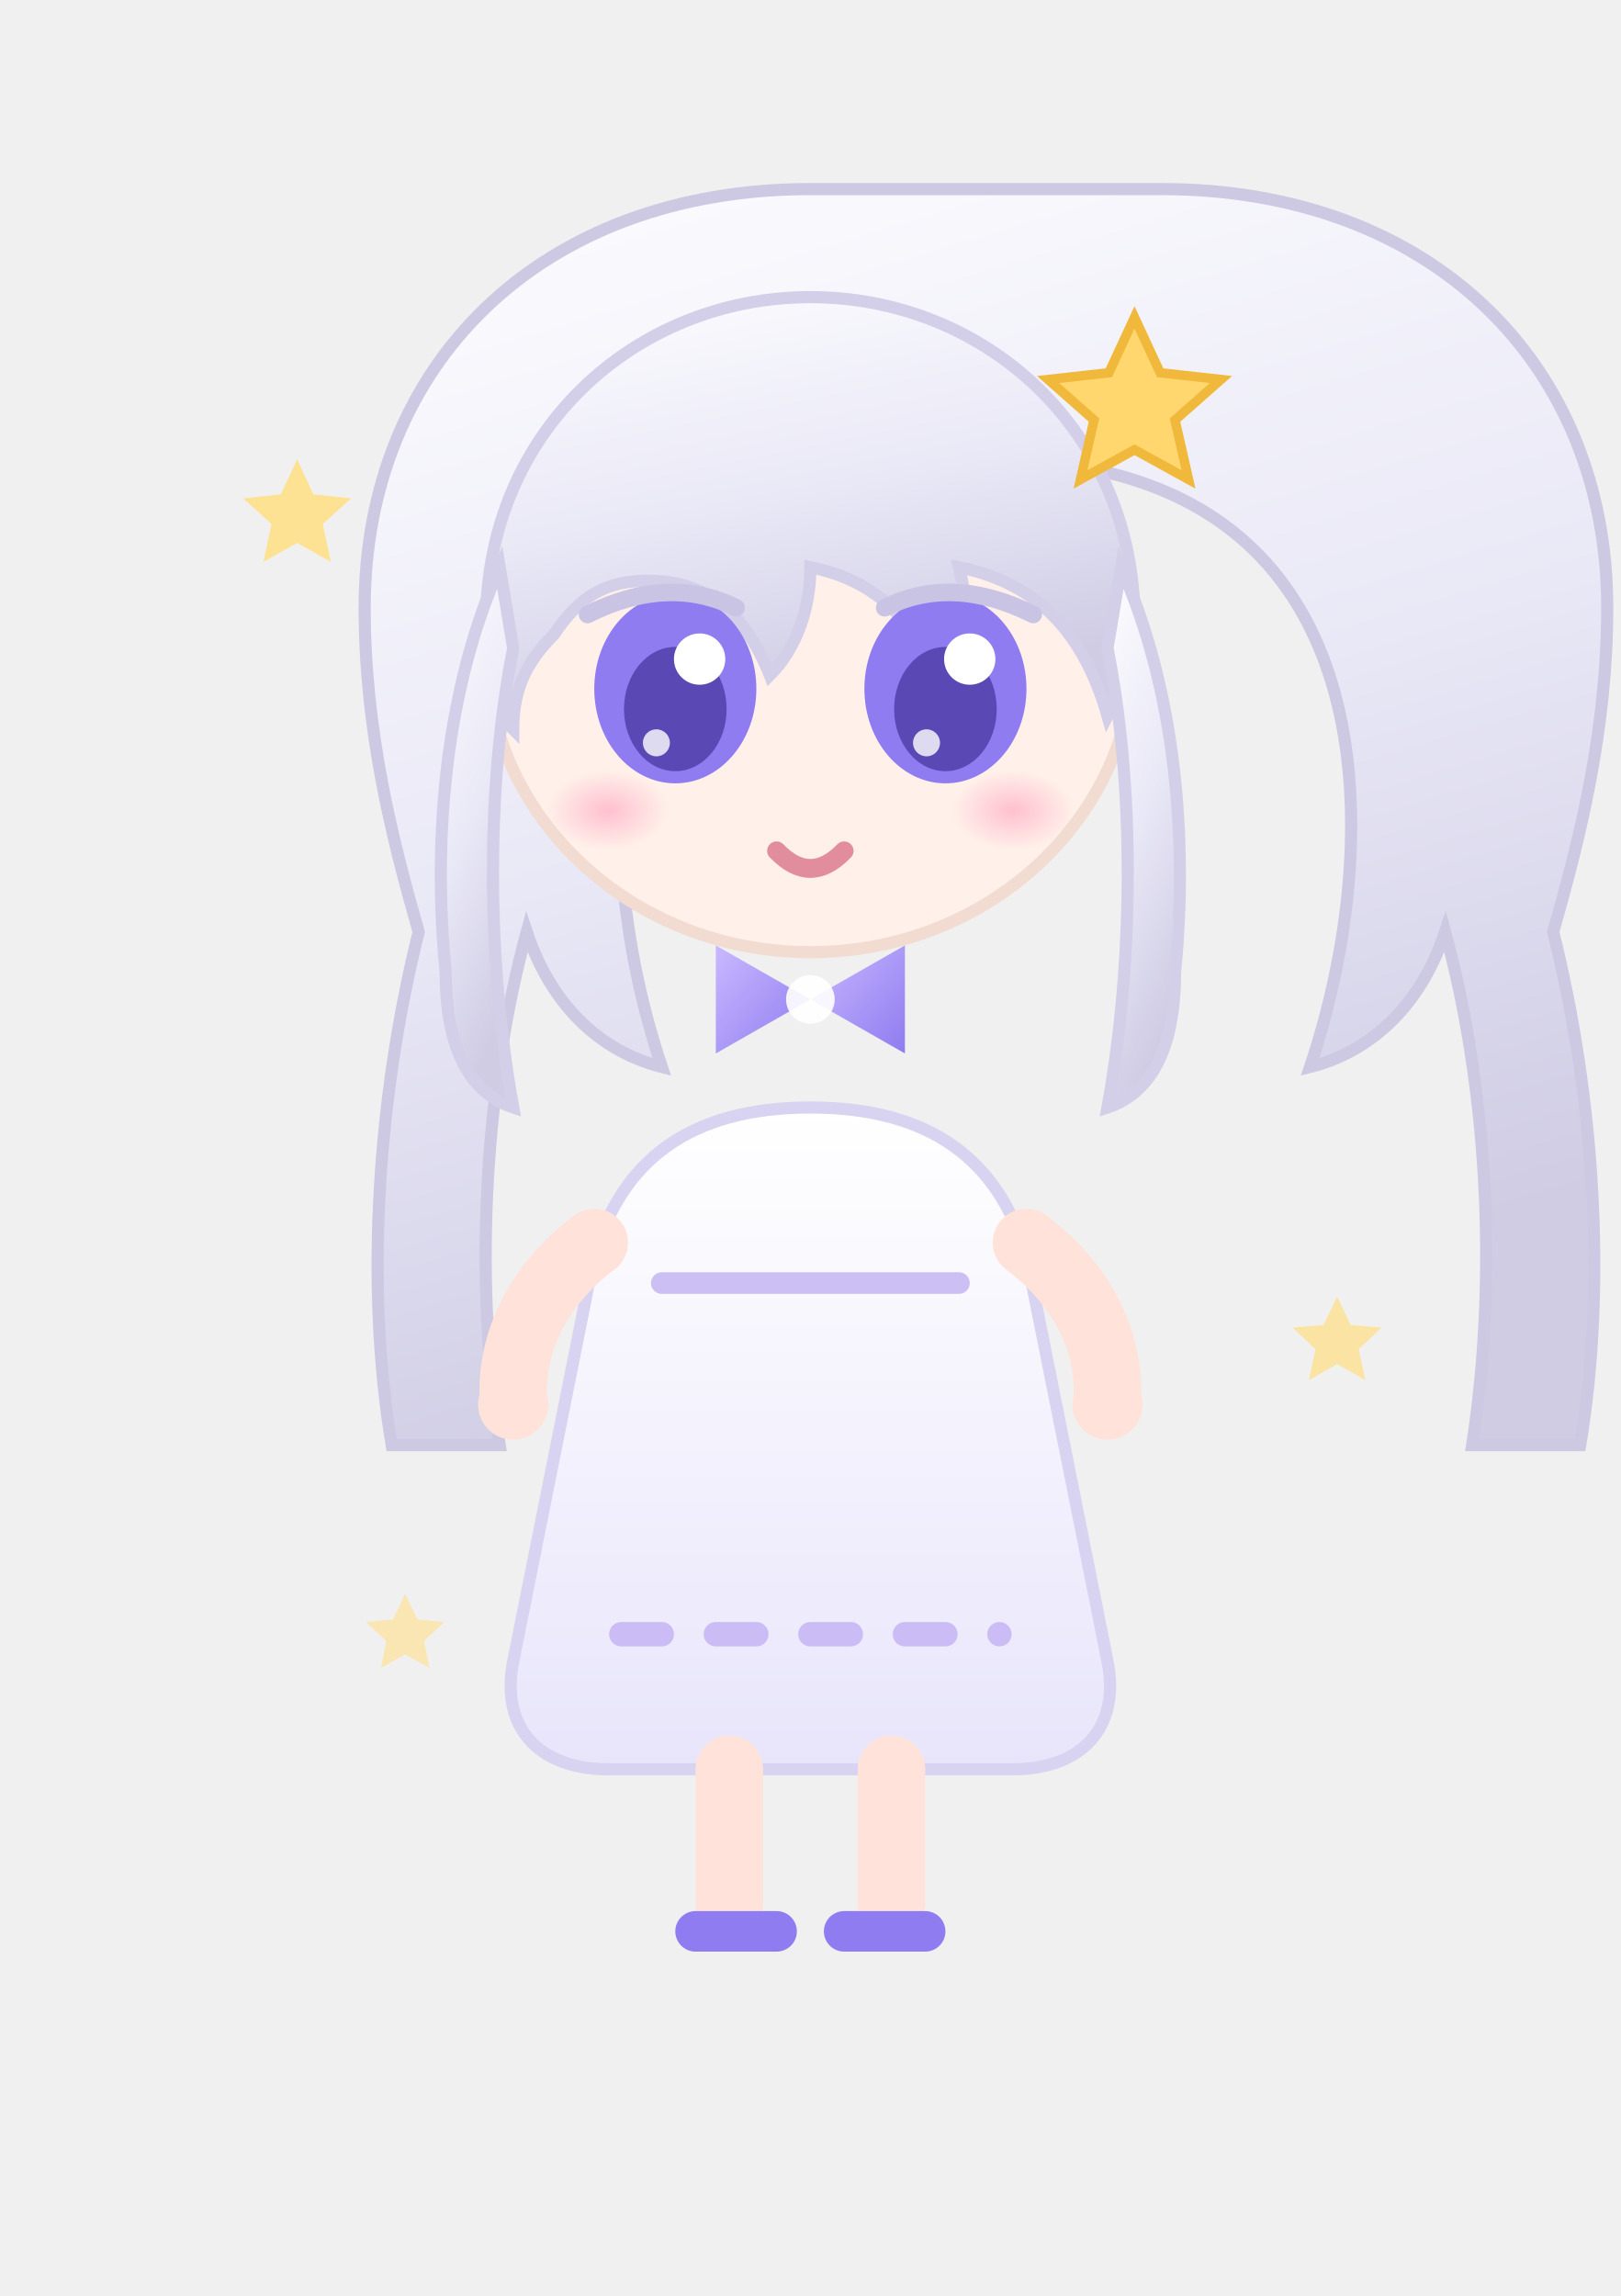
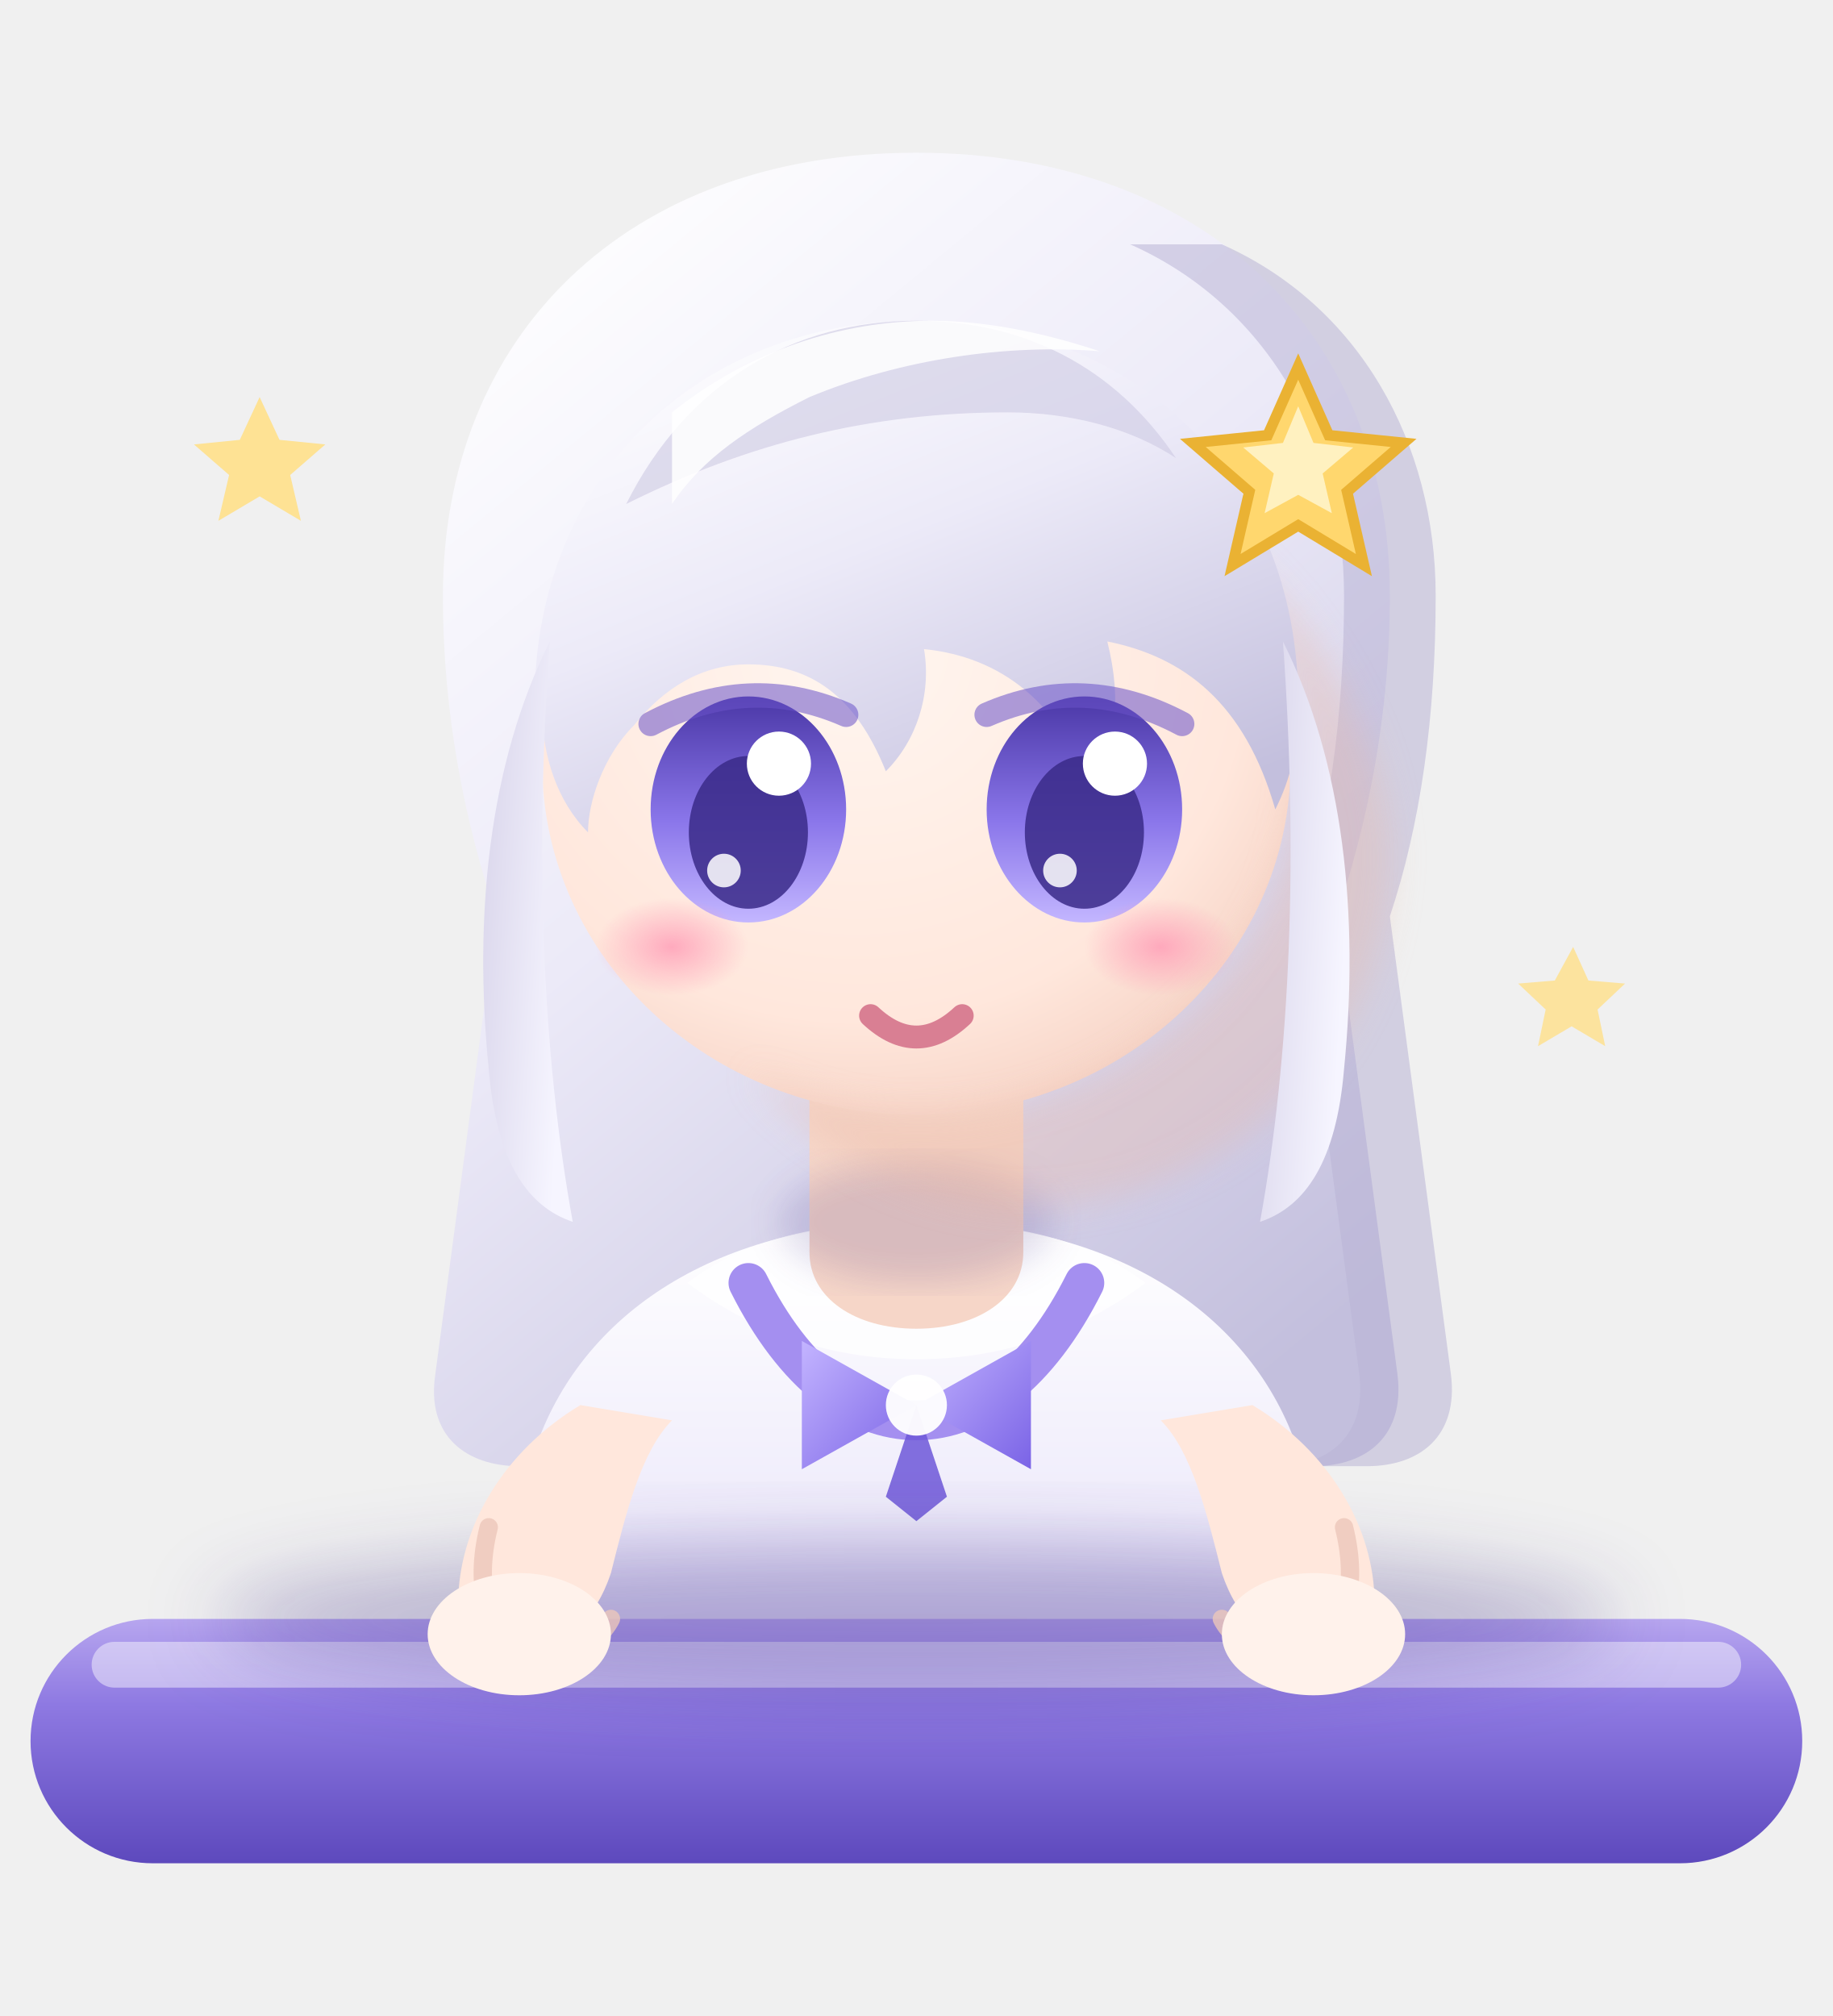
- <svg xmlns="http://www.w3.org/2000/svg" viewBox="0 0 120 170" width="120" height="170" role="img" aria-label="银发少女桌宠">
+ <svg xmlns="http://www.w3.org/2000/svg" viewBox="0 0 120 132" width="120" height="132" role="img" aria-label="银发少女桌宠">
  <defs>
-     <linearGradient id="hairG" x1="0" y1="0" x2="0.3" y2="1">
-       <stop offset="0" stop-color="#fdfdff" />
-       <stop offset="0.55" stop-color="#e9e8f6" />
-       <stop offset="1" stop-color="#cfcce4" />
+     <linearGradient id="hairBase" x1="0.15" y1="0" x2="0.75" y2="1">
+       <stop offset="0" stop-color="#ffffff" />
+       <stop offset="0.45" stop-color="#eceaf8" />
+       <stop offset="1" stop-color="#c3bfdd" />
+     </linearGradient>
+     <linearGradient id="hairSide" x1="0" y1="0" x2="1" y2="0.4">
+       <stop offset="0" stop-color="#d8d4ea" />
+       <stop offset="1" stop-color="#f6f5ff" />
    </linearGradient>
    <linearGradient id="dressG" x1="0" y1="0" x2="0" y2="1">
      <stop offset="0" stop-color="#ffffff" />
-       <stop offset="1" stop-color="#e8e5fb" />
+       <stop offset="0.7" stop-color="#efecfb" />
+       <stop offset="1" stop-color="#d9d3f2" />
+     </linearGradient>
+     <linearGradient id="ledgeG" x1="0" y1="0" x2="0" y2="1">
+       <stop offset="0" stop-color="#b7a6ef" />
+       <stop offset="0.35" stop-color="#8e79e2" />
+       <stop offset="1" stop-color="#5d49bd" />
    </linearGradient>
    <linearGradient id="ribbonG" x1="0" y1="0" x2="1" y2="1">
-       <stop offset="0" stop-color="#c9b8ff" />
-       <stop offset="1" stop-color="#8f7cf0" />
+       <stop offset="0" stop-color="#c3b4ff" />
+       <stop offset="1" stop-color="#7a63e6" />
    </linearGradient>
+     <radialGradient id="skinG" cx="0.42" cy="0.34" r="0.75">
+       <stop offset="0" stop-color="#fff6f0" />
+       <stop offset="0.7" stop-color="#ffe7dc" />
+       <stop offset="1" stop-color="#f3cdbf" />
+     </radialGradient>
    <radialGradient id="cheekG" cx="0.5" cy="0.5" r="0.5">
-       <stop offset="0" stop-color="#ffb3c8" stop-opacity="0.8" />
-       <stop offset="1" stop-color="#ffb3c8" stop-opacity="0" />
+       <stop offset="0" stop-color="#ff9fb8" stop-opacity="0.85" />
+       <stop offset="1" stop-color="#ff9fb8" stop-opacity="0" />
    </radialGradient>
+     <linearGradient id="irisG" x1="0" y1="0" x2="0" y2="1">
+       <stop offset="0" stop-color="#4a37a6" />
+       <stop offset="0.55" stop-color="#8a76ea" />
+       <stop offset="1" stop-color="#c3b6ff" />
+     </linearGradient>
+     <filter id="softShadow" x="-40%" y="-40%" width="180%" height="180%">
+       <feGaussianBlur stdDeviation="2.4" />
+     </filter>
+     <filter id="blur1">
+       <feGaussianBlur stdDeviation="1.1" />
+     </filter>
  </defs>
-   <g id="pet-body">
-     <path d="M60 14c-20 0-33 13-33 31 0 9 2 17 4 24-3 12-4 26-2 38h8c-2-13-1-27 2-38 2 6 6 9 10 10-3-9-4-19-2-27 3-12 12-18 26-18s23 6 26 18c2 8 1 18-2 27 4-1 8-4 10-10 3 11 4 25 2 38h8c2-12 1-26-2-38 2-7 4-15 4-24 0-18-13-31-33-31z" fill="url(#hairG)" stroke="#cdc9e3" stroke-width="0.9" />
-     <path d="M60 82c-9 0-14 4-16 11l-6 30c-1 5 2 8 7 8h30c5 0 8-3 7-8l-6-30c-2-7-7-11-16-11z" fill="url(#dressG)" stroke="#d8d3f0" stroke-width="0.9" />
-     <path d="M46 121h28" stroke="#cbbcf5" stroke-width="1.8" stroke-linecap="round" stroke-dasharray="3 4" />
-     <path d="M49 95h22" stroke="#b9a7f0" stroke-width="1.6" stroke-linecap="round" opacity="0.7" />
-     <path d="M44 92c-4 3-6 7-6 11" fill="none" stroke="#ffe3da" stroke-width="5" stroke-linecap="round" />
-     <path d="M76 92c4 3 6 7 6 11" fill="none" stroke="#ffe3da" stroke-width="5" stroke-linecap="round" />
-     <circle cx="38" cy="104" r="2.6" fill="#ffe3da" />
-     <circle cx="82" cy="104" r="2.6" fill="#ffe3da" />
-     <path d="M54 131v10M66 131v10" stroke="#ffe3da" stroke-width="5" stroke-linecap="round" />
-     <path d="M51.5 143h6M62.5 143h6" stroke="#8f7cf0" stroke-width="3" stroke-linecap="round" />
-     <ellipse cx="60" cy="48" rx="24" ry="22.5" fill="#fff1ea" stroke="#f2dcd1" stroke-width="0.9" />
-     <path d="M36 46c0-14 11-24 24-24s24 10 24 24c0 3-1 5-2 7-2-7-6-10-11-11 1 4 1 7-1 10-2-6-5-9-10-10 0 3-1 6-3 8-2-5-5-7-9-7-3 0-5 1-7 4-2 2-3 4-3 7-2-2-2-5-2-8z" fill="url(#hairG)" stroke="#d3cfe8" stroke-width="0.9" />
-     <path d="M37 42c-4 9-5 20-4 30 0 6 2 9 5 10-2-11-2-24 0-34z" fill="url(#hairG)" stroke="#d3cfe8" stroke-width="0.9" />
-     <path d="M83 42c4 9 5 20 4 30 0 6-2 9-5 10 2-11 2-24 0-34z" fill="url(#hairG)" stroke="#d3cfe8" stroke-width="0.9" />
-     <g transform="translate(84,30)">
-       <path d="M0-6.5l1.9 4.1 4.5.5-3.4 3 1 4.4L0 3.3l-4 2.2 1-4.4-3.4-3 4.5-.5z" fill="#ffd76e" stroke="#f0b93c" stroke-width="0.7" />
-     </g>
-     <g transform="translate(60,74)">
-       <path d="M0 0l-7-4v8z" fill="url(#ribbonG)" />
-       <path d="M0 0l7-4v8z" fill="url(#ribbonG)" />
-       <circle r="1.8" fill="#fff" opacity="0.9" />
-     </g>
-     <g>
-       <ellipse cx="50" cy="51" rx="6" ry="7" fill="#8f7cf0" />
-       <ellipse cx="70" cy="51" rx="6" ry="7" fill="#8f7cf0" />
-       <ellipse cx="50" cy="52.5" rx="3.8" ry="4.6" fill="#5a48b5" />
-       <ellipse cx="70" cy="52.5" rx="3.8" ry="4.6" fill="#5a48b5" />
-       <circle cx="51.8" cy="48.8" r="1.9" fill="#fff" />
-       <circle cx="71.8" cy="48.8" r="1.9" fill="#fff" />
-       <circle cx="48.6" cy="55" r="1" fill="#fff" opacity="0.8" />
-       <circle cx="68.6" cy="55" r="1" fill="#fff" opacity="0.8" />
-     </g>
-     <path d="M43.5 45.5q6-3 11-0.5M65.5 45q5-2.5 11 0.5" stroke="#c9c4e4" stroke-width="1.3" fill="none" stroke-linecap="round" />
-     <ellipse cx="45" cy="60" rx="4.6" ry="3" fill="url(#cheekG)" />
-     <ellipse cx="75" cy="60" rx="4.6" ry="3" fill="url(#cheekG)" />
-     <path d="M57.5 63q2.5 2.6 5 0" stroke="#e28d9e" stroke-width="1.4" fill="none" stroke-linecap="round" />
+   <path d="M60 10c-19 0-31 12-31 29 0 8 1.5 15 3.5 21l-4 30c-0.6 4 2 6 5.5 6h52c3.5 0 6-2 5.5-6l-4-30c2-6 3.5-13 3.5-21 0-17-12-29-31-29z" fill="url(#hairBase)" />
+   <path d="M74 16c9 4 14 13 14 23 0 8-1 15-3 21l4 30c0.5 4-2 6-5.5 6h6c3.5 0 6-2 5.5-6l-4-30c2-6 3-13 3-21 0-10-5-19-14-23z" fill="#b9b4d6" opacity="0.55" />
+   <path d="M60 80c-13 0-22 6-25 15l-3 12h56l-3-12c-3-9-12-15-25-15z" fill="url(#dressG)" />
+   <path d="M60 80c-6 0-11 1-15 4 4 3 9 5 15 5s11-2 15-5c-4-3-9-4-15-4z" fill="#ffffff" opacity="0.75" />
+   <path d="M49 84c3 6 7 9 11 9s8-3 11-9" fill="none" stroke="#a48ff0" stroke-width="2.6" stroke-linecap="round" />
+   <g transform="translate(60,92)">
+     <path d="M0 0l-7.5-4.2v8.4z" fill="url(#ribbonG)" />
+     <path d="M0 0l7.5-4.2v8.4z" fill="url(#ribbonG)" />
+     <path d="M0 0l-2 6 2 1.6 2-1.6z" fill="#6d57d8" opacity="0.85" />
+     <circle r="2" fill="#ffffff" opacity="0.95" />
  </g>
-   <g id="pet-sparkles" fill="#ffe08a">
-     <path d="M22 34l1.2 2.6 2.8.3-2.1 1.9.6 2.8-2.5-1.4-2.5 1.4.6-2.8-2.1-1.9 2.8-.3z" opacity="0.9">
-       <animate attributeName="opacity" values="0.25;1;0.25" dur="2.8s" begin="0s" repeatCount="indefinite" />
-       <animateTransform attributeName="transform" type="translate" values="0 0; 0 -3; 0 0" dur="2.8s" begin="0s" repeatCount="indefinite" />
+   <rect x="2" y="106" width="116" height="16" rx="8" fill="url(#ledgeG)" />
+   <rect x="6" y="107.5" width="108" height="3" rx="1.5" fill="#ffffff" opacity="0.45" />
+   <ellipse cx="60" cy="106" rx="46" ry="5" fill="#3b2c86" opacity="0.28" filter="url(#softShadow)" />
+   <path d="M38 92c-5 3-8 8-8 13 0 2 2 3 4 3 3 0 5-2 6-5 1-4 2-8 4-10z" fill="#ffe7dc" />
+   <path d="M82 92c5 3 8 8 8 13 0 2-2 3-4 3-3 0-5-2-6-5-1-4-2-8-4-10z" fill="#ffe7dc" />
+   <path d="M32 100c-1 4 0 7 2 8 2 1 5 0 6-2" fill="none" stroke="#ecc7ba" stroke-width="1.2" stroke-linecap="round" opacity="0.8" />
+   <path d="M88 100c1 4 0 7-2 8-2 1-5 0-6-2" fill="none" stroke="#ecc7ba" stroke-width="1.2" stroke-linecap="round" opacity="0.8" />
+   <ellipse cx="34" cy="107" rx="6" ry="4" fill="#fff2eb" />
+   <ellipse cx="86" cy="107" rx="6" ry="4" fill="#fff2eb" />
+   <path d="M53 72h14v10c0 3-3 5-7 5s-7-2-7-5z" fill="#f6d6c8" />
+   <ellipse cx="60" cy="80" rx="9" ry="4" fill="#3b2c86" opacity="0.16" filter="url(#blur1)" />
+   <ellipse cx="60" cy="50" rx="24.5" ry="23" fill="url(#skinG)" />
+   <path d="M78 34c5 5 7 11 7 16 0 13-11 23-25 23-4 0-8-1-11-3 5 6 12 9 18 9 13 0 24-10 24-23 0-6-4-16-13-22z" fill="#e9b9a8" opacity="0.35" filter="url(#blur1)" />
+   <path d="M35 46c0-15 11-25 25-25s25 10 25 25c0 3-0.5 5-1.5 7-2-7-6-10-11-11 1 4 0.5 7-1 10-2-6-6-9-11-9.5 0.5 3-0.5 6-2.5 8-2-5-5-7-9-7-3 0-5.5 1.5-7.5 4-2 2-3 5-3 7-2-2-3-5-3-8z" fill="url(#hairBase)" />
+   <path d="M41 33c4-8 11-12 19-12 7 0 13 3 17 9-3-2-7-3-11-3-9 0-17 2-25 6z" fill="#cdc9e2" opacity="0.6" />
+   <path d="M44 27c5-4 11-6 17-6 4 0 8 1 11 2-6-0.5-13 0.5-19 3-4 2-7 4-9 7z" fill="#ffffff" opacity="0.85" />
+   <path d="M36 42c-4 8-5 18-4 28 0.5 6 2.5 9 5.5 10-2-11-2.5-24-1.5-38z" fill="url(#hairSide)" />
+   <path d="M84 42c4 8 5 18 4 28-0.5 6-2.5 9-5.5 10 2-11 2.5-24 1.5-38z" fill="url(#hairSide)" />
+   <g transform="translate(85,31)">
+     <path d="M0-7l2 4.5 4.9.5-3.7 3.2 1.1 4.8L0 3.4l-4.3 2.6 1.1-4.8-3.7-3.2 4.9-.5z" fill="#ffd76e" stroke="#eab233" stroke-width="0.7" />
+     <path d="M0-4.4l1 2.4 2.6.3-2 1.7.6 2.6L0 1.4l-2.2 1.2.6-2.6-2-1.7 2.6-.3z" fill="#fff4c9" opacity="0.9" />
+   </g>
+   <g>
+     <ellipse cx="49" cy="53" rx="6.4" ry="7.4" fill="url(#irisG)" />
+     <ellipse cx="71" cy="53" rx="6.4" ry="7.4" fill="url(#irisG)" />
+     <ellipse cx="49" cy="54.5" rx="3.9" ry="5" fill="#3a2a88" opacity="0.85" />
+     <ellipse cx="71" cy="54.5" rx="3.9" ry="5" fill="#3a2a88" opacity="0.85" />
+     <circle cx="51" cy="50" r="2.1" fill="#ffffff" />
+     <circle cx="73" cy="50" r="2.1" fill="#ffffff" />
+     <circle cx="47.4" cy="57" r="1.1" fill="#ffffff" opacity="0.85" />
+     <circle cx="69.4" cy="57" r="1.1" fill="#ffffff" opacity="0.85" />
+     <path d="M42.6 47.4q6.4-3.4 12.8-0.6" stroke="#6a52c9" stroke-width="1.6" fill="none" stroke-linecap="round" opacity="0.55" />
+     <path d="M64.6 46.8q6.4-2.8 12.8 0.6" stroke="#6a52c9" stroke-width="1.6" fill="none" stroke-linecap="round" opacity="0.55" />
+   </g>
+   <ellipse cx="44" cy="62" rx="5" ry="3.2" fill="url(#cheekG)" />
+   <ellipse cx="76" cy="62" rx="5" ry="3.2" fill="url(#cheekG)" />
+   <path d="M57 66.5q3 2.8 6 0" stroke="#d97f93" stroke-width="1.5" fill="none" stroke-linecap="round" />
+   <g fill="#ffe08a">
+     <path d="M17 26l1.3 2.8 3 .3-2.3 2 .7 3-2.7-1.6-2.7 1.6.7-3-2.3-2 3-.3z" opacity="0.9">
+       <animate attributeName="opacity" values="0.25;1;0.25" dur="3s" begin="0s" repeatCount="indefinite" />
+       <animateTransform attributeName="transform" type="translate" values="0 0; 0 -3; 0 0" dur="3s" begin="0s" repeatCount="indefinite" />
    </path>
-     <path d="M99 96l1 2.1 2.3.2-1.7 1.6.5 2.3-2.1-1.2-2.1 1.2.5-2.3-1.7-1.6 2.3-.2z" opacity="0.75">
-       <animate attributeName="opacity" values="0.2;0.95;0.2" dur="3.1s" begin="0.9s" repeatCount="indefinite" />
-       <animateTransform attributeName="transform" type="translate" values="0 0; 0 -2.5; 0 0" dur="3.1s" begin="0.9s" repeatCount="indefinite" />
-     </path>
-     <path d="M30 118l0.9 1.9 2 .2-1.5 1.4.4 2-1.8-1-1.8 1 .4-2-1.5-1.4 2-.2z" opacity="0.6">
-       <animate attributeName="opacity" values="0.15;0.9;0.15" dur="3.4s" begin="1.7s" repeatCount="indefinite" />
-       <animateTransform attributeName="transform" type="translate" values="0 0; 0 -3.5; 0 0" dur="3.4s" begin="1.7s" repeatCount="indefinite" />
+     <path d="M103 62l1 2.2 2.4.2-1.8 1.7.5 2.4-2.2-1.3-2.2 1.3.5-2.4-1.8-1.7 2.4-.2z" opacity="0.8">
+       <animate attributeName="opacity" values="0.2;0.95;0.2" dur="3.4s" begin="0.8s" repeatCount="indefinite" />
+       <animateTransform attributeName="transform" type="translate" values="0 0; 0 -2.5; 0 0" dur="3.4s" begin="0.8s" repeatCount="indefinite" />
    </path>
  </g>
</svg>
